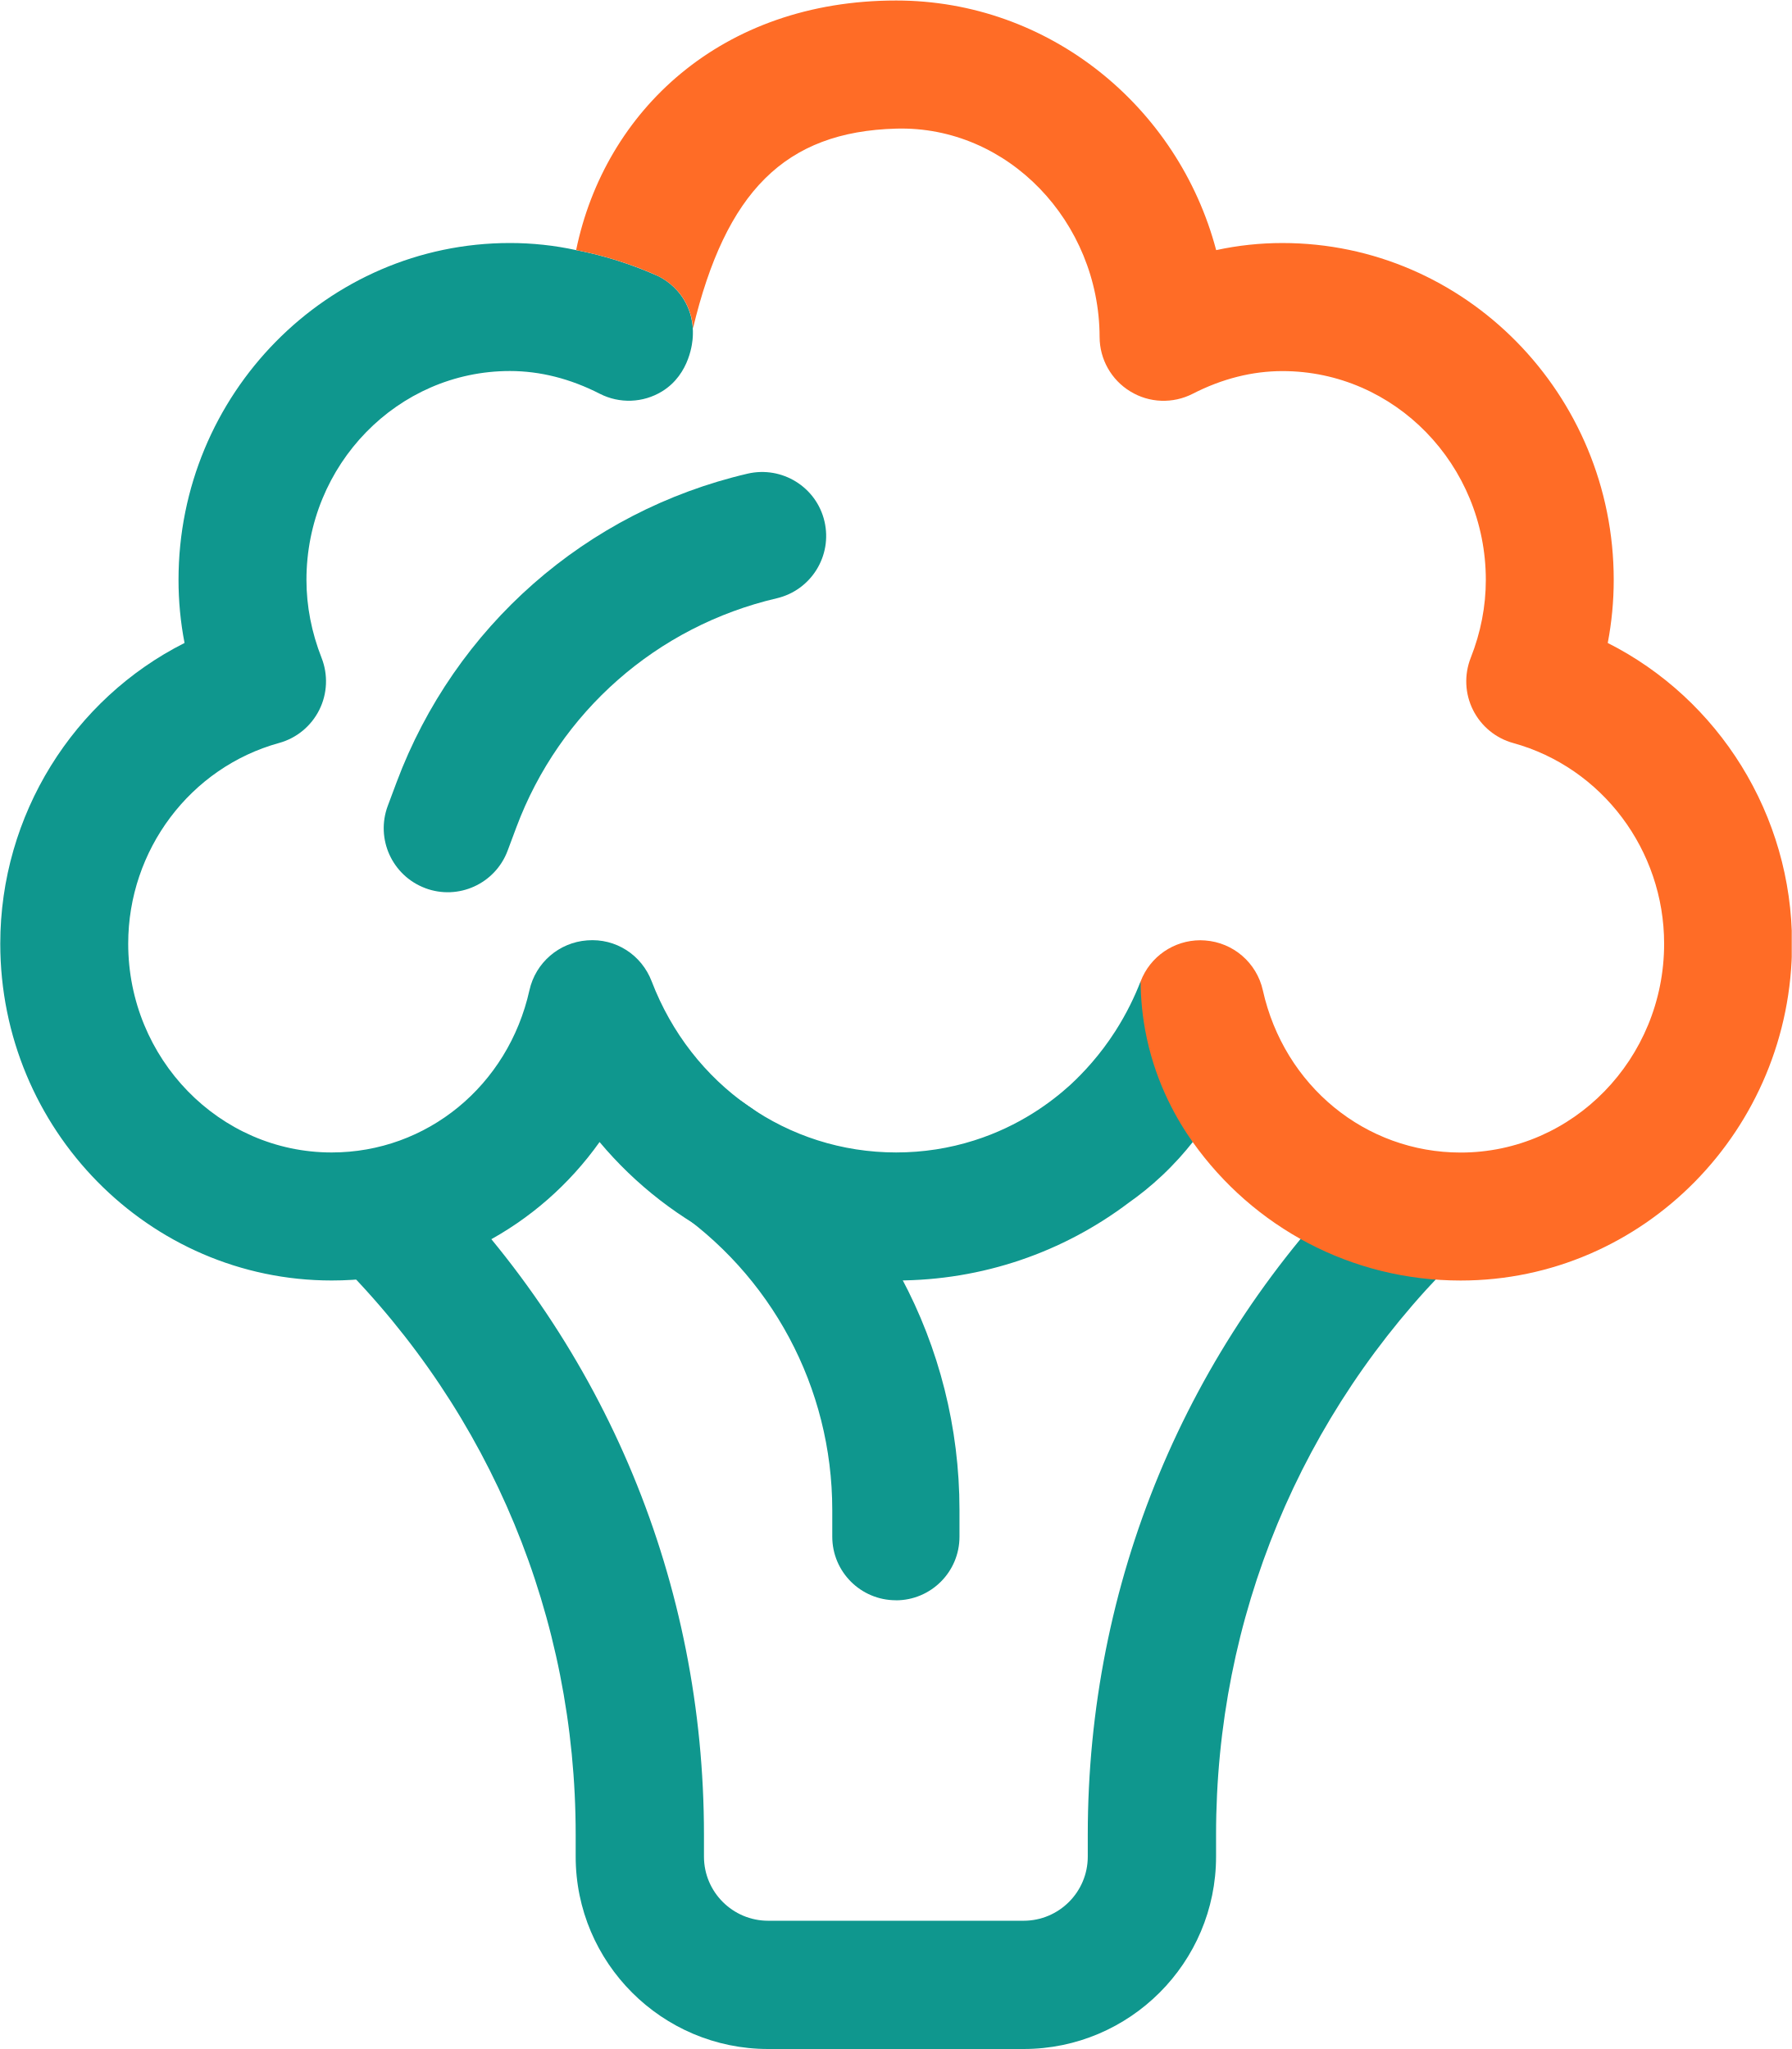
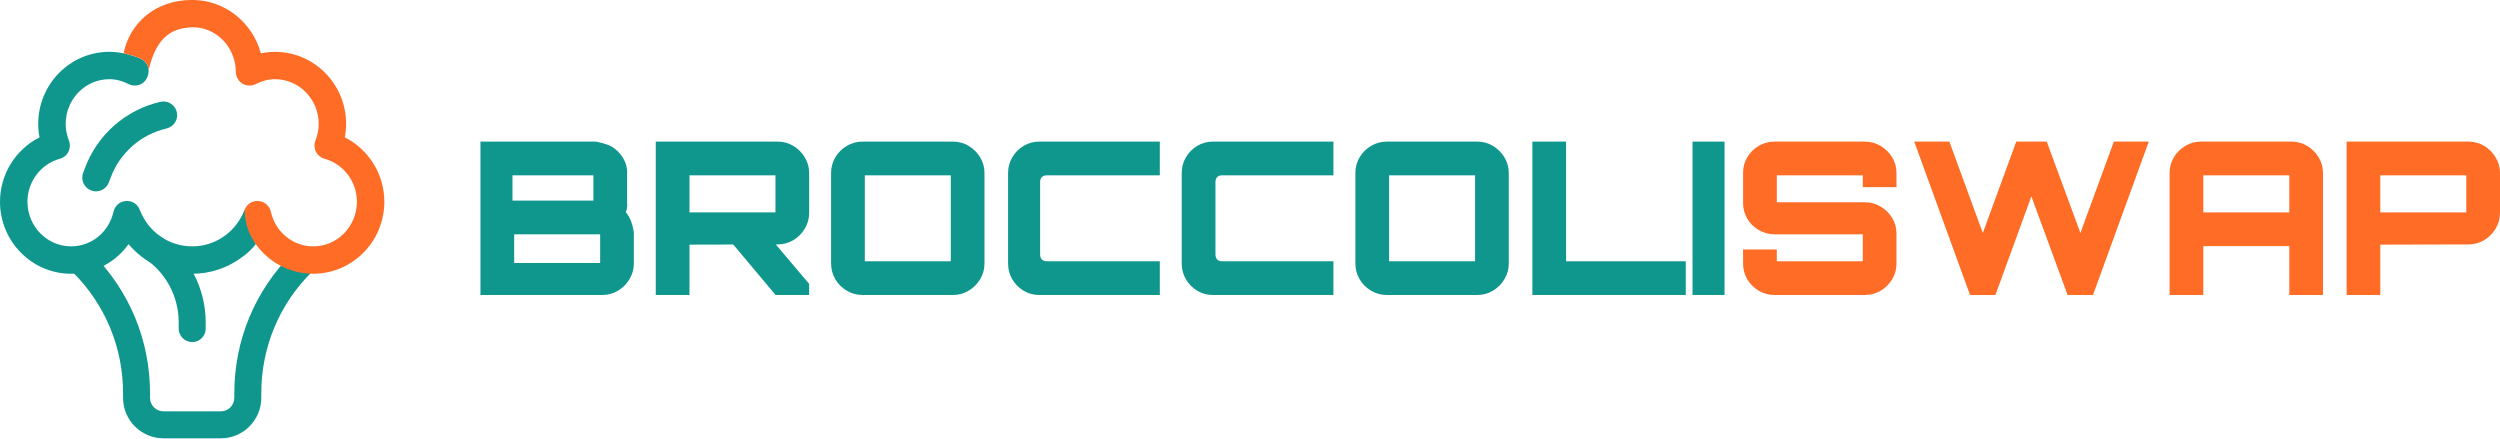
- <svg xmlns="http://www.w3.org/2000/svg" id="a" viewBox="0 0 1662 1901">
+ <svg xmlns="http://www.w3.org/2000/svg" id="a" viewBox="0 0 1434.74 251.54">
  <defs>
    <clipPath id="b">
-       <rect x="297" y="1068" width="1069" height="833" style="fill:none; stroke-width:0px;" />
+       <rect x="38.7" y="140.28" width="143.18" height="111.26" style="fill:none; stroke-width:0px;" />
    </clipPath>
    <clipPath id="c">
-       <rect y="225" width="1107" height="964" style="fill:none; stroke-width:0px;" />
-     </clipPath>
-     <clipPath id="d">
-       <rect x="534" width="1128" height="1189" style="fill:none; stroke-width:0px;" />
+       <rect x="69.66" width="150.92" height="157.7" style="fill:none; stroke-width:0px;" />
    </clipPath>
  </defs>
  <g style="clip-path:url(#b);">
-     <path d="m949.49,1901h-236.99c-98.44,0-178.51-80.06-178.51-178.49v-20.37c0-201.14-78.3-390.28-220.58-532.49-23.22-23.22-23.22-60.88,0-84.14,23.22-23.22,60.88-23.22,84.15,0,164.73,164.72,255.43,383.68,255.43,616.64v20.37c0,32.81,26.69,59.49,59.51,59.49h236.99c32.82,0,59.51-26.68,59.51-59.49v-20.37c0-232.91,90.7-451.92,255.43-616.64,23.22-23.22,60.88-23.22,84.15,0,23.22,23.22,23.22,60.87,0,84.14-142.23,142.22-220.58,331.35-220.58,532.49v20.37c0,98.43-80.06,178.49-178.5,178.49h0Z" style="fill:#0f978e; stroke-width:0px;" />
+     <path d="m126.73,251.54h-32.89c-12.81,0-23.22-10.42-23.22-23.22v-2.65c0-26.17-10.18-50.78-28.69-69.28-3.02-3.02-3.02-7.92,0-10.95,3.02-3.02,7.92-3.02,10.94,0,21.43,21.43,33.23,49.92,33.23,80.23v2.65c0,4.27,3.48,7.74,7.74,7.74h32.89c4.27,0,7.74-3.48,7.74-7.74v-2.65c0-30.3,11.8-58.8,33.23-80.23,3.02-3.02,7.92-3.02,10.94,0,3.02,3.02,3.02,7.92,0,10.95-18.5,18.5-28.69,43.11-28.69,69.28v2.65c0,12.81-10.42,23.22-23.22,23.22Z" style="fill:#0f978e; stroke-width:0px;" />
  </g>
-   <path d="m831,1484.67c-32.58,0-59-26.38-59-59.02v-24.8c0-113.47-56.37-218.79-150.73-281.72-27.13-18.09-34.42-54.68-16.34-81.81,17.99-27.09,54.67-34.38,81.79-16.34,127.28,84.83,203.28,226.89,203.28,379.93v24.8c0,32.64-26.42,59.02-59,59.02v-.05Z" style="fill:#0f978e; stroke-width:0px;" />
-   <path d="m394.45,824c30.7,11.52,64.91-4.03,76.42-34.78l8.2-21.94c40.03-106.91,130.28-186.24,241.42-212.21,31.93-7.49,51.73-39.38,44.29-71.32-7.39-31.89-39.36-51.7-71.3-44.31-149.84,34.97-271.55,142.03-325.56,286.18l-8.2,21.94c-11.51,30.76,4.07,64.92,34.78,76.44h-.05Z" style="fill:#0f978e; stroke-width:0px;" />
+   <path d="m110.29,196.31c-4.27,0-7.74-3.45-7.74-7.71v-3.64c0-14.83-7.39-28.6-19.76-36.83-3.56-2.36-4.51-7.15-2.14-10.69,2.36-3.54,7.17-4.5,10.73-2.14,16.69,11.09,26.66,29.66,26.66,49.67v3.64c0,4.27-3.47,7.72-7.74,7.72h0Z" style="fill:#0f978e; stroke-width:0px;" />
+   <path d="m52.32,109.32c4.08,1.52,8.62-.53,10.14-4.61l1.09-2.9c5.31-14.14,17.29-24.64,32.04-28.08,4.24-.99,6.86-5.21,5.88-9.43-.98-4.22-5.23-6.84-9.46-5.87-19.89,4.63-36.04,18.79-43.21,37.87l-1.09,2.9c-1.53,4.07.54,8.59,4.62,10.12h0Z" style="fill:#0f978e; stroke-width:0px;" />
+   <path d="m140.39,120.37c-.69,1.78-1.68,3.9-3.12,6.14-1.86,2.89-3.88,5.05-5.54,6.59-2.25,2.03-6.18,5.03-11.83,6.81-3.05.97-6.27,1.47-9.6,1.47-13.38,0-25.19-8.24-30.1-21.01-1.24-3.23-4.4-5.3-7.94-5.02-3.47.25-6.36,2.74-7.11,6.12-2.63,11.73-12.63,19.91-24.35,19.91-13.81,0-25.04-11.5-25.04-25.63,0-11.49,7.63-21.63,18.57-24.63,2.16-.59,3.95-2.07,4.95-4.06,1-2,1.1-4.32.28-6.39-1.23-3.13-1.86-6.35-1.86-9.58,0-14.14,11.23-25.64,25.04-25.64,3.71,0,7.42.93,11.05,2.78,2.44,1.25,5.35,1.14,7.69-.29,3.47-2.13,3.75-6.16,3.77-6.68.04-.69.12-2.55-1.05-4.5-1.04-1.75-2.52-2.62-3.16-2.94-1.89-.85-4.07-1.67-6.53-2.35-1.26-.35-2.47-.63-3.62-.86-2.69-.58-5.41-.87-8.15-.87-22.5,0-40.8,18.56-40.8,41.35,0,2.61.25,5.19.74,7.74C9.02,85.71,0,99.94,0,115.76c0,22.8,18.3,41.35,40.8,41.35,13.45,0,25.52-6.53,32.98-17,8.94,10.64,22.11,17,36.52,17,10.63,0,20.58-3.48,28.67-9.57,1.27-.89,2.67-2,4.11-3.35,1.51-1.42,2.74-2.81,3.73-4.07" style="fill:#0f978e; stroke-width:0px;" />
  <g style="clip-path:url(#c);">
-     <path d="m1058.03,910.4c-5.21,13.46-12.69,29.48-23.54,46.4-14.03,21.85-29.23,38.2-41.79,49.81-16.91,15.35-46.57,38.01-89.11,51.46-22.98,7.3-47.28,11.14-72.34,11.14-100.81,0-189.83-62.31-226.78-158.8-9.38-24.45-33.16-40.04-59.79-37.96-26.1,1.9-47.9,20.71-53.58,46.26-19.76,88.66-95.18,150.51-183.48,150.51-104.04,0-188.7-86.91-188.7-193.72,0-86.86,57.52-163.45,139.95-186.19,16.25-4.46,29.75-15.64,37.28-30.66,7.54-15.07,8.29-32.65,2.14-48.29-9.29-23.65-14.03-48.01-14.03-72.36,0-106.86,84.61-193.78,188.69-193.78,27.95,0,55.95,7.06,83.29,21.04,18.38,9.43,40.32,8.63,57.94-2.18,26.1-16.07,28.24-46.54,28.43-50.52.29-5.16.85-19.29-7.91-34.03-7.86-13.27-18.99-19.76-23.83-22.22-14.26-6.4-30.7-12.6-49.22-17.82-9.47-2.66-18.62-4.79-27.24-6.44-20.23-4.41-40.74-6.59-61.4-6.59-169.51,0-307.42,140.22-307.42,312.53,0,19.67,1.85,39.19,5.59,58.53C68.23,648.43.25,755.96.25,875.52c0,172.26,137.91,312.48,307.42,312.48,101.38,0,192.29-49.38,248.48-128.47,67.36,80.42,166.61,128.47,275.15,128.47,80.11,0,155.06-26.3,215.98-72.36,9.57-6.73,20.13-15.07,30.98-25.31,11.37-10.76,20.66-21.28,28.14-30.8" style="fill:#0f978e; stroke-width:0px;" />
+     <path d="m79,32.96c-2.86-1.1-5.62-1.87-8.11-2.34C74.43,13.51,88.79-.03,110.29-.03c18.82,0,34.73,13.02,39.4,30.65,2.69-.58,5.41-.87,8.15-.87,22.5,0,40.79,18.55,40.79,41.35,0,2.6-.25,5.18-.74,7.74,13.66,6.87,22.68,21.1,22.68,36.92,0,22.79-18.3,41.34-40.8,41.34-13.45,0-25.52-6.53-32.98-17-1.9-2.68-4.4-6.97-5.64-12.7-.57-2.63-.76-5-.77-7.02,1.17-3.06,4.11-5.05,7.36-5.05.2,0,.38,0,.58.03,3.47.25,6.36,2.74,7.11,6.12,2.63,11.73,12.64,19.91,24.36,19.91,13.81,0,25.04-11.5,25.04-25.63,0-11.49-7.64-21.63-18.57-24.64-2.16-.59-3.95-2.07-4.95-4.06-1-2-1.1-4.31-.28-6.39,1.24-3.12,1.86-6.34,1.86-9.57,0-14.14-11.23-25.64-25.03-25.64-3.72,0-7.43.94-11.06,2.79-2.44,1.24-5.35,1.14-7.68-.29-2.34-1.42-3.77-3.95-3.78-6.69-.04-14.11-11.27-25.94-25.03-25.58-13.77.37-21,7.8-25.03,24.53-.04-.7-.21-2.04-1.05-3.45-1.05-1.77-2.53-2.62-3.16-2.94-.66-.3-1.33-.59-2.04-.87l-.03-.02Z" style="fill:#ff6c26; stroke-width:0px;" />
  </g>
-   <g style="clip-path:url(#d);">
-     <path d="m595.47,249.74c-21.51-8.34-42.31-14.13-61.07-17.68C561.07,102.74,669.28.47,831.25.47c141.79,0,261.65,98.38,296.85,231.59,20.28-4.41,40.79-6.59,61.45-6.59,169.51,0,307.32,140.22,307.32,312.53,0,19.67-1.85,39.19-5.54,58.53,102.94,51.94,170.93,159.47,170.93,279.03,0,172.26-137.91,312.48-307.42,312.48-101.38,0-192.29-49.38-248.48-128.47-14.35-20.23-33.16-52.65-42.54-96.01-4.27-19.81-5.73-37.82-5.78-53.07,8.81-23.13,30.94-38.15,55.43-38.15,1.47,0,2.89.05,4.35.19,26.15,1.9,47.9,20.71,53.58,46.26,19.76,88.67,95.22,150.51,183.53,150.51,104.03,0,188.69-86.92,188.69-193.73,0-86.86-57.56-163.45-139.95-186.19-16.25-4.46-29.8-15.64-37.33-30.71-7.54-15.07-8.29-32.6-2.14-48.29,9.33-23.55,14.03-47.91,14.03-72.32,0-106.86-84.61-193.77-188.6-193.77-28,0-56,7.06-83.29,21.04-18.38,9.39-40.27,8.63-57.89-2.18-17.63-10.71-28.43-29.85-28.47-50.52-.28-106.63-84.9-196.1-188.6-193.3-103.7,2.8-158.23,58.95-188.6,185.39-.28-5.31-1.61-15.4-7.91-26.06-7.91-13.36-19.04-19.81-23.83-22.23-4.93-2.27-10.04-4.5-15.4-6.54l-.19-.14Z" style="fill:#ff6c26; stroke-width:0px;" />
-   </g>
+   <path d="m275.73,169.3v-88.04h66.27s6.23,1.21,8.95,2.83c2.73,1.63,4.92,3.8,6.59,6.53,1.66,2.72,2.5,5.74,2.36,9.07v16.45c.14,1.06.08,2.07-.04,3-.12.93-.34,1.8-.67,2.62,1.22,1.55,2.24,3.34,3.04,5.36.82,2.03,1.53,6.09,1.53,6.09v17.99c0,3.27-.84,6.28-2.51,9.06-1.67,2.77-3.88,4.96-6.61,6.59-2.72,1.63-5.76,2.45-9.1,2.45h-69.82Zm19.35-18.38h49.34v-16.45h-49.34v16.45Zm-.97-35.8h46.44v-14.51h-46.44v14.51Z" style="fill:#0f978e; stroke-width:0px;" />
+   <path d="m445.12,169.3l-25.17-29.99h24.45l19.97,23.62v6.37h-19.26Zm-68.78,0v-88.04h69.82c3.34,0,6.38.82,9.12,2.45,2.74,1.63,4.93,3.84,6.59,6.62,1.67,2.77,2.51,5.79,2.51,9.05v22.78c0,3.27-.84,6.29-2.51,9.07-1.66,2.77-3.86,4.97-6.59,6.6-2.74,1.63-5.78,2.45-9.12,2.45l-50.47.12v28.9h-19.35Zm19.35-47.41h49.34v-21.28h-49.34v21.28Z" style="fill:#0f978e; stroke-width:0px;" />
+   <path d="m495.04,169.3c-3.25,0-6.26-.81-9.04-2.45-2.78-1.63-4.99-3.83-6.61-6.59-1.62-2.78-2.43-5.79-2.43-9.06v-51.84c0-3.34.81-6.37,2.43-9.1,1.63-2.73,3.83-4.92,6.61-6.55,2.78-1.63,5.79-2.45,9.04-2.45h51.86c3.26,0,6.25.82,8.98,2.45,2.74,1.63,4.94,3.82,6.61,6.55,1.67,2.72,2.51,5.76,2.51,9.1v51.84c0,3.27-.84,6.28-2.51,9.06-1.67,2.77-3.88,4.96-6.61,6.59-2.73,1.63-5.72,2.45-8.98,2.45h-51.86Zm1.27-19.35h49.34v-49.34h-49.34v49.34Z" style="fill:#0f978e; stroke-width:0px;" />
+   <path d="m596.49,169.3c-3.32,0-6.33-.81-9.05-2.45-2.7-1.63-4.86-3.81-6.48-6.53-1.62-2.73-2.43-5.77-2.43-9.12v-51.84c0-3.34.81-6.37,2.43-9.1,1.61-2.73,3.78-4.92,6.48-6.55,2.71-1.63,5.73-2.45,9.05-2.45h69.12v19.35h-64.67c-1.29,0-2.29.33-2.99.98-.69.64-1.03,1.65-1.03,3.02v41.34c0,1.29.34,2.29,1.03,2.98.7.68,1.7,1.02,2.99,1.02h64.67v19.35h-69.12Z" style="fill:#0f978e; stroke-width:0px;" />
+   <path d="m696.14,169.3c-3.32,0-6.33-.81-9.05-2.45-2.7-1.63-4.86-3.81-6.48-6.53-1.62-2.73-2.43-5.77-2.43-9.12v-51.84c0-3.34.81-6.37,2.43-9.1,1.61-2.73,3.78-4.92,6.48-6.55,2.71-1.63,5.73-2.45,9.05-2.45h69.12v19.35h-63.76c-1.27,0-2.26.33-2.94.98-.68.64-1.01,1.65-1.01,3.02v41.34c0,1.29.34,2.29,1.01,2.98.69.68,1.67,1.02,2.94,1.02h63.76v19.35h-69.12Z" style="fill:#0f978e; stroke-width:0px;" />
+   <path d="m795.92,169.3c-3.25,0-6.26-.81-9.04-2.45-2.78-1.63-4.99-3.83-6.61-6.59-1.62-2.78-2.43-5.79-2.43-9.06v-51.84c0-3.34.81-6.37,2.43-9.1,1.63-2.73,3.83-4.92,6.61-6.55,2.78-1.63,5.79-2.45,9.04-2.45h51.86c3.26,0,6.25.82,8.98,2.45,2.74,1.63,4.94,3.82,6.61,6.55,1.67,2.72,2.51,5.76,2.51,9.1v51.84c0,3.27-.84,6.28-2.51,9.06-1.67,2.77-3.88,4.96-6.61,6.59-2.73,1.63-5.72,2.45-8.98,2.45h-51.86Zm1.27-19.35h49.34v-49.34h-49.34v49.34Z" style="fill:#0f978e; stroke-width:0px;" />
+   <path d="m879.42,169.3v-88.04h19.35v68.69h68.69v19.35h-88.04Z" style="fill:#0f978e; stroke-width:0px;" />
+   <path d="m971.33,169.3v-88.04h18.38v88.04h-18.38Z" style="fill:#0f978e; stroke-width:0px;" />
+   <path d="m1018.43,169.3c-3.25,0-6.26-.81-9.04-2.43-2.78-1.62-4.99-3.8-6.61-6.55-1.62-2.76-2.43-5.75-2.43-9v-8.14h19.35v6.77h49.34v-15.48h-50.65c-3.24,0-6.25-.81-9.02-2.43-2.77-1.62-4.97-3.78-6.6-6.49-1.61-2.72-2.42-5.73-2.42-9.06v-17.25c0-3.32.81-6.33,2.42-9.04,1.62-2.72,3.82-4.89,6.6-6.51,2.77-1.62,5.78-2.43,9.02-2.43h51.75c3.29,0,6.31.81,9.05,2.43,2.76,1.62,4.98,3.79,6.67,6.51,1.68,2.71,2.53,5.72,2.53,9.04v8.14h-19.35v-6.77h-49.34v15.48h50.59c3.26,0,6.25.81,8.98,2.43,2.74,1.62,4.94,3.79,6.61,6.51,1.67,2.71,2.51,5.72,2.51,9.04v17.25c0,3.24-.84,6.24-2.51,9-1.67,2.75-3.88,4.93-6.61,6.55-2.73,1.62-5.72,2.43-8.98,2.43h-51.86Z" style="fill:#ff6c26; stroke-width:0px;" />
+   <path d="m1130.6,169.3l-32.03-88.04h20.16l19.21,52.45,19.19-52.45h17.49l19.31,52.45,19.21-52.45h20.04l-32.03,88.04h-14.56l-20.79-56.62-20.64,56.62h-14.56Z" style="fill:#ff6c26; stroke-width:0px;" />
+   <path d="m1245.12,169.3v-69.94c0-3.34.81-6.37,2.45-9.1,1.63-2.73,3.83-4.92,6.59-6.55,2.78-1.63,5.79-2.45,9.06-2.45h51.72c3.33,0,6.36.82,9.1,2.45,2.73,1.63,4.94,3.82,6.61,6.55,1.67,2.72,2.51,5.76,2.51,9.1v69.94h-19.35v-28.06h-49.34v28.06h-19.35Zm19.35-47.41h49.34v-21.28h-49.34v21.28Z" style="fill:#ff6c26; stroke-width:0px;" />
+   <path d="m1346.7,169.3v-88.04h69.82c3.34,0,6.38.82,9.12,2.45,2.74,1.63,4.93,3.84,6.59,6.62,1.67,2.77,2.51,5.79,2.51,9.05v22.78c0,3.27-.84,6.29-2.51,9.07-1.66,2.77-3.86,4.97-6.59,6.6-2.74,1.63-5.78,2.45-9.12,2.45l-50.47.12v28.9h-19.35Zm19.35-47.41h49.34v-21.28h-49.34v21.28Z" style="fill:#ff6c26; stroke-width:0px;" />
</svg>
